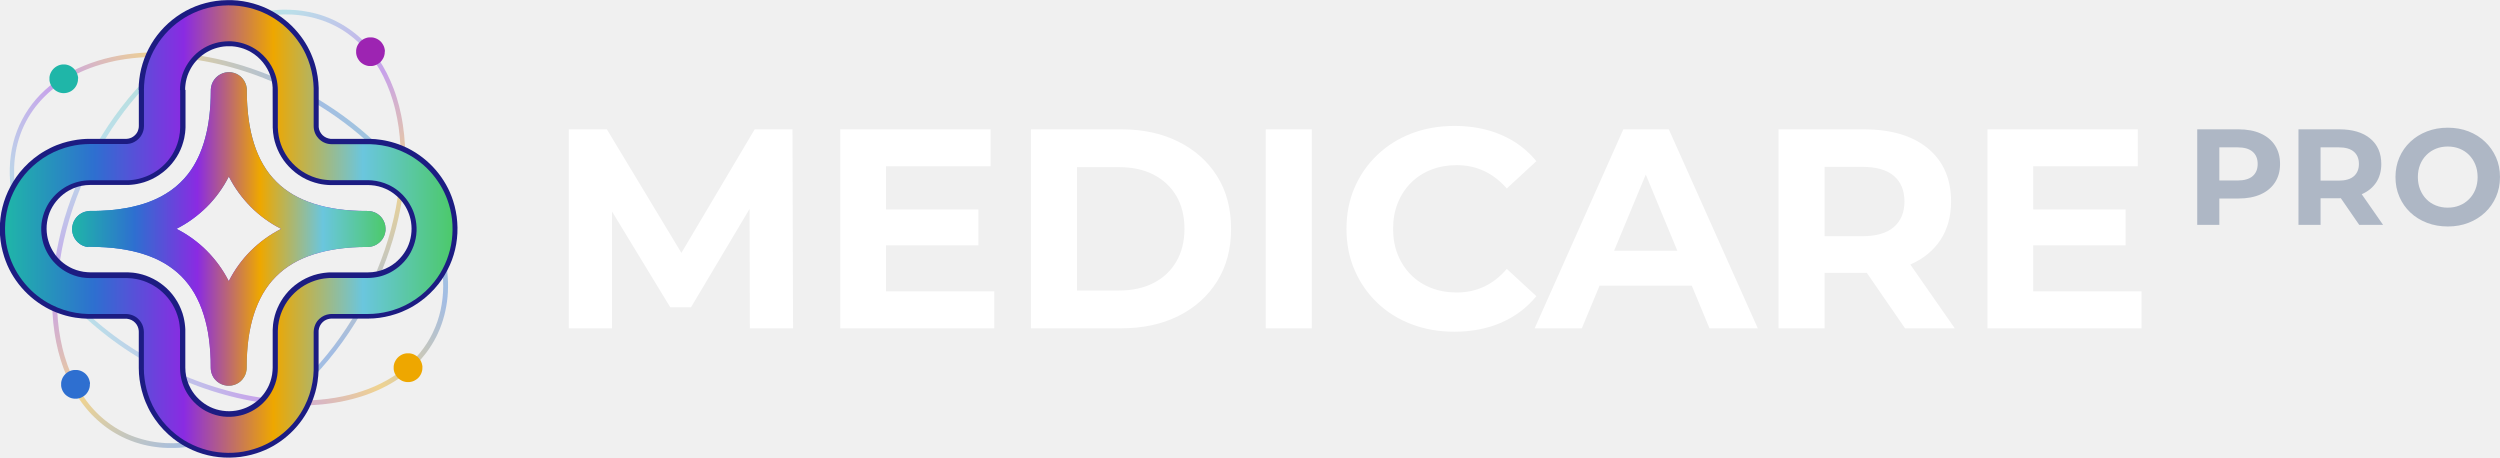
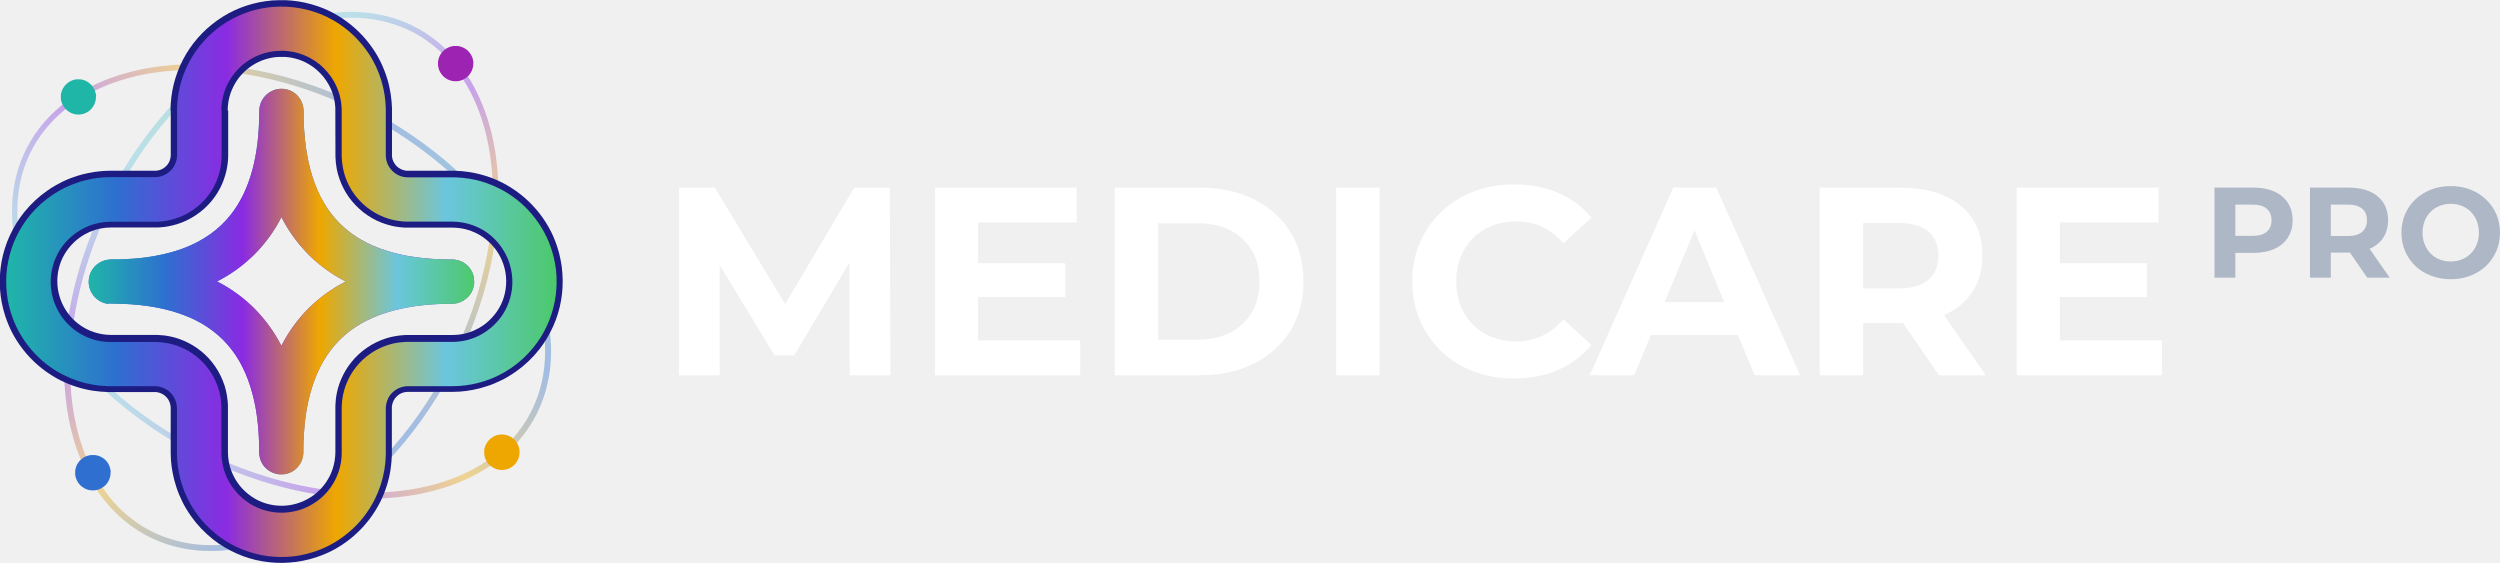
- <svg xmlns="http://www.w3.org/2000/svg" viewBox="0 0 1256.45 230.0" width="1256.45" height="230.0" role="img" aria-label="MediCare Pro">
+ <svg xmlns="http://www.w3.org/2000/svg" viewBox="0 0 1332.45 300.0" width="1332.45" height="300.0" role="img" aria-label="MediCare Pro">
  <defs>
    <linearGradient id="gradMP" x1="394.5" y1="-304.5" x2="395.5" y2="-303.5" gradientTransform="translate(-181964.312 -355019.788) rotate(90) scale(900 600)" gradientUnits="userSpaceOnUse">
      <stop offset="0" stop-color="#1fb6a8" />
      <stop offset=".2" stop-color="#2e6fd0" />
      <stop offset=".4" stop-color="#eea700" />
      <stop offset=".6" stop-color="#8a2be2" />
      <stop offset=".8" stop-color="#6ac6de" />
      <stop offset="1" stop-color="#4cc96b" />
    </linearGradient>
    <linearGradient id="gradMP2" x1="395.3" y1="-304.2" x2="396.3" y2="-303.2" gradientTransform="translate(356703.648 -181787.779) rotate(-180) scale(900 600)" gradientUnits="userSpaceOnUse">
      <stop offset="0" stop-color="#1fb6a8" />
      <stop offset=".2" stop-color="#2e6fd0" />
      <stop offset=".4" stop-color="#eea700" />
      <stop offset=".6" stop-color="#8a2be2" />
      <stop offset=".8" stop-color="#6ac6de" />
      <stop offset="1" stop-color="#4cc96b" />
    </linearGradient>
    <linearGradient id="gradMP3" x1="394.3" y1="-305.9" x2="395" y2="-304.9" gradientTransform="translate(-212675 165341.169) scale(540)" gradientUnits="userSpaceOnUse">
      <stop offset="0" stop-color="#1fb6a8" />
      <stop offset=".3" stop-color="#2e6fd0" />
      <stop offset=".7" stop-color="#8a2be2" />
      <stop offset="1" stop-color="#4cc96b" />
    </linearGradient>
    <linearGradient id="gradMP4" x1="10" y1="445" x2="880" y2="445" gradientTransform="translate(0 889.9) scale(1 -1)" gradientUnits="userSpaceOnUse">
      <stop offset="0" stop-color="#1fb6a8" />
      <stop offset=".2" stop-color="#2e6fd0" />
      <stop offset=".4" stop-color="#8a2be2" />
      <stop offset=".6" stop-color="#eea700" />
      <stop offset=".8" stop-color="#6ac6de" />
      <stop offset="1" stop-color="#4cc96b" />
    </linearGradient>
    <linearGradient id="gradMP5" x1="140" y1="445" x2="750" y2="445" gradientTransform="translate(0 889.9) scale(1 -1)" gradientUnits="userSpaceOnUse">
      <stop offset="0" stop-color="#1fb6a8" />
      <stop offset=".2" stop-color="#2e6fd0" />
      <stop offset=".4" stop-color="#8a2be2" />
      <stop offset=".6" stop-color="#eea700" />
      <stop offset=".8" stop-color="#6ac6de" />
      <stop offset="1" stop-color="#4cc96b" />
    </linearGradient>
  </defs>
-   <g transform="scale(0.258427)">
+   <g transform="scale(0.337079)">
    <g opacity=".4">
      <path fill="url(#gradMP)" fill-rule="evenodd" d="M588,176.1l-15.8-8.1-16-7.7-18-8.1-16.3-6.8-16.5-6.3-16.5-5.9-16.6-5.4-16.7-4.9-16.7-4.4-16.7-3.9-16.6-3.4-16.6-2.9-16.5-2.4-16.4-1.9-16.2-1.3-16.1-.8-15.9-.3-15.7.2-15.5.8-15.2,1.3-14.9,1.8-14.6,2.3-14.3,2.9-14,3.4-13.6,3.9-13.2,4.4-12.8,4.9-12.4,5.4-11.9,5.9-11.5,6.4-11,6.8-10.5,7.3-10,7.7-9.4,8.2-8.9,8.6-8.3,9-7.7,9.4-7.1,9.8-6.5,10.2-5.9,10.5-5.3,10.8-4.6,11.1-4,11.4-3.3,11.7-2.7,12-2,12.2-1.4,12.4-.7,12.6v12.8s.6,13,.6,13l1.3,13.1,1.9,13.2,2.6,13.3,3.2,13.4,3.9,13.4,4.5,13.5,5.1,13.5,5.8,13.5,6.4,13.4,7,13.4,7.6,13.3,8.1,13.2,8.7,13.1,9.3,13,7.6,10,6.8,8.5,8.1,9.8,8.4,9.7,7.5,8.2,9,9.5,9.3,9.3,9.5,9.2,8.4,7.8,10,8.9,10.3,8.7,10.5,8.5,9.2,7.2,10.9,8.2,11.1,8,11.3,7.8,9.9,6.5,11.7,7.4,11.8,7.1,12,6.9,12.1,6.7,12.3,6.4,12.4,6.1,10.7,5.1,12.6,5.7,12.7,5.4,12.8,5.1,11,4.2,12.9,4.6,12.9,4.3,12.9,4,11.1,3.2,13,3.5,13,3.2,13,2.9,11.1,2.2,12.9,2.3,12.8,2,12.8,1.7,10.9,1.2,12.7,1.1,12.5.8,12.5.5h10.6c0,.1,12.2,0,12.2,0l12.1-.5,11.9-.8,10.1-.9,11.6-1.4,11.5-1.7,11.3-2,9.5-2,10.9-2.6,10.6-2.9,10.5-3.2,8.8-3,10-3.8,9.7-4.1,9.5-4.4,7.9-4,9-4.9,8.6-5.2,8.4-5.5,6.9-4.9,7.8-6,7.4-6.2,7.1-6.5,5.9-5.8,6.5-7,6.1-7.2,5-6.4,5.5-7.6,5.1-7.9,4.1-6.9,4.4-8.2,3.5-7.3,3.7-8.6,3.3-8.8,2.5-7.7,2.6-9.1,2.2-9.2,1.6-8.1,1.5-9.5,1.1-9.7.6-8.4.3-9.9v-10c0,0-.6-10.1-.6-10.1l-.7-8.7-1.2-10.2-1.6-10.3-2-10.4-2-8.9-2.7-10.4-3.1-10.4-3.5-10.5-3.3-9-4.2-10.5-4.6-10.5-5-10.5-4.5-9-5.6-10.4-6-10.3-6.3-10.3-5.7-8.8-7-10.2-7.3-10.1-7.6-10-6.8-8.5-8.2-9.8-8.5-9.7-8.8-9.6-7.8-8.1-9.3-9.3-9.6-9.1-9.9-9-8.6-7.6-10.3-8.7-10.5-8.5-10.8-8.3-9.4-7-11.2-8-11.3-7.7-11.5-7.5-10-6.3-11.9-7.1-12-6.9-12.1-6.6ZM583.7,184.1l13.7,7.5,15.2,8.8,14.9,9.2,14.6,9.5,12.8,8.8,14,10.2,13.7,10.5,13.3,10.8,11.5,9.9,12.6,11.4,12.1,11.6,11.7,11.8,11.2,12.1,10.7,12.2,10.2,12.4,9.7,12.6,8.2,11.3,8.7,12.8,8.2,12.9,7.6,13,7,13.1,6.4,13.1,5.8,13.1,5.2,13.1,4.1,11.7,4.1,13.1,3.4,13,2.8,12.9,2.2,12.8,1.5,12.7.9,12.6.2,12.4-.3,10.9-1,12.1-1.6,11.8-2.2,11.6-2.9,11.4-3.5,11.1-4.1,10.8-4.7,10.5-5.3,10.2-5.9,9.9-6.5,9.6-7.1,9.2-7.6,8.8-8.2,8.5-8.8,8.1-9.3,7.7-9.8,7.3-10.3,6.8-10.8,6.4-11.3,6-11.7,5.5-12.2,5-12.6,4.5-11.5,3.6-13.4,3.6-13.7,3.1-14.1,2.6-14.4,2.1-14.7,1.6-15,1.1-15.2.6h-13.7c0,0-12.2-.2-12.2-.2l-12.3-.6-12.4-.9-12.5-1.2-12.6-1.5-12.6-1.8-12.7-2.1-10.9-2.1-12.8-2.7-12.8-3-12.8-3.3-10.9-3.1-12.8-3.8-12.7-4.1-12.7-4.4-10.9-4-12.6-4.9-12.5-5.2-23.1-10.4-12.3-6-12.1-6.2-22.2-12.2-21.7-13-11.5-7.3-11.3-7.5-9.5-6.6-10.9-7.9-10.7-8.1-10.5-8.3-8.8-7.3-10.1-8.6-9.8-8.8-9.6-9-8-7.8-9.1-9.2-8.8-9.4-8.5-9.5-7-8.2-7.9-9.7-7.6-9.8-7.3-9.9-7-10-6.6-10-6.3-10.1-6-10.1-4.8-8.7-5.3-10.2-5-10.2-4.6-10.2-3.6-8.8-3.9-10.2-3.5-10.2-3.1-10.2-2.4-8.7-2.4-10.1-2.1-10-1.7-10-1.3-9.9-.9-9.8-.5-9.7v-9.6c-.1,0,0-8.2,0-8.2l.6-9.4,1-9.3,1.3-9.2,1.7-9,2.1-8.9,2.5-8.7,2.9-8.6,3.2-8.4,3.6-8.2,4-8,4.3-7.8,4.7-7.6,5-7.4,5.4-7.2,4.9-6,6-6.8,6.4-6.6,6.7-6.4,7-6.1,7.4-5.9,7.7-5.6,8-5.4,7.1-4.4,8.5-4.9,8.8-4.6,9.1-4.3,8-3.5,9.6-3.8,9.8-3.5,10.1-3.2,8.8-2.5,10.5-2.7,10.7-2.4,11-2,11.1-1.7,11.3-1.4,11.5-1.1,11.7-.8,10.1-.5,12-.2h12.1c0,0,12.2.5,12.2.5l10.5.6,12.4,1,12.5,1.3,12.6,1.6,10.8,1.6,12.7,2.2,12.7,2.5,12.8,2.8,12.8,3.1,12.8,3.4,12.8,3.7,12.8,4,10.9,3.6,12.7,4.5,12.6,4.8,23.3,9.6,12.4,5.6,12.3,5.8,22.6,11.5Z" />
      <path fill="url(#gradMP2)" fill-rule="evenodd" d="M664.2,46.9l-11.8-6.3-7.3-3.4-6.2-2.6-7.5-2.9-6.4-2.2-7.7-2.3-6.6-1.7-8-1.8-8-1.5-6.8-1.1-8.2-1-7-.6-8.4-.5-8.5-.2h-7.2c0,.1-8.6.5-8.6.5l-16,1.5-16.1,2.5-16.3,3.4-8.9,2.3-9,2.6-16.5,5.4-16.5,6.4-9,3.9-9,4.1-16.4,8.3-16.3,9.2-16.2,10-16,10.9-17.2,12.8-15.5,12.5-15.3,13.3-16.3,15.3-14.6,14.8-14.2,15.4-15,17.5-13.3,16.7-12.8,17.2-12.3,17.7-12.8,19.8-11.2,18.6-11.5,20.7-9.9,19.4-10.1,21.4-8.5,19.9-8.5,21.9-7.1,20.2-6.4,20.3-6.1,22.2-4.8,20.4-4.1,20.3-3.6,22-2.5,20.1-1.7,19.9-1,21.4v19.3c0,0,.7,19,.7,19l1.5,18.6,2.3,18.2,1.6,9.7,1.8,9.6,3.9,17.2,4.7,16.7,2.9,8.9,3.1,8.7,6.3,15.4,7,14.8,7.7,14.1,4.5,7.4,3.9,6,4.9,7,5.1,6.7,4.4,5.5,5.4,6.3,4.7,5.1,5.8,5.8,5,4.7,6.1,5.4,5.2,4.3,6.4,4.9,5.5,3.9,6.7,4.4,5.8,3.5,7,3.9,6,3.1,7.2,3.4,6.2,2.6,7.5,2.9,6.4,2.2,7.7,2.3,6.6,1.8,8,1.8,8,1.5,6.8,1,8.2,1,7,.6,8.4.4h8.5c0,.1,7.2,0,7.2,0l8.6-.4,16-1.5,16.1-2.5,16.3-3.4,8.9-2.3,9-2.6,16.4-5.4,16.5-6.4,9-3.9,9-4.1,16.4-8.3,16.3-9.2,16.2-10,16-10.8,17.2-12.8,15.5-12.5,15.3-13.3,16.3-15.3,14.6-14.8,14.2-15.4,15-17.5,13.3-16.7,12.8-17.2,12.3-17.7,12.8-19.8,11.2-18.6,11.5-20.7,9.9-19.4,10.1-21.4,8.5-19.9,8.5-21.9,7.1-20.2,6.4-20.3,6.1-22.2,4.8-20.4,4.1-20.3,3.6-22,2.5-20.1,1.7-19.9,1-21.4v-19.3c0,0-.7-19-.7-19l-1.5-18.6-2.3-18.2-1.6-9.8-1.8-9.6-3.9-17.2-4.7-16.7-2.9-8.9-3.1-8.6-6.3-15.4-7-14.8-7.7-14.1-4.5-7.4-3.9-6-4.9-7-5.1-6.7-4.4-5.5-5.4-6.3-4.7-5.1-5.8-5.8-6-5.6-5.1-4.5-6.3-5.1-5.4-4.1-6.6-4.6-5.6-3.7-6.9-4.1ZM654.2,51.6l6.7,3.7,6.6,4,6.4,4.3,5.2,3.8,6.1,4.7,6,5,5.8,5.2,4.7,4.6,5.5,5.7,5.3,5.9,5.1,6.2,4.1,5.3,8.6,12.3,8,13,4.1,7.4,3.9,7.6,6.6,14.5,5.9,15.1,5.2,15.8,2.5,8.8,2.3,9,3.6,16.9,2.9,17.4,2.1,17.9,1.4,20,.5,18.7-.3,19-1,19.3-2,21.4-2.6,19.8-3.4,19.9-4.2,20-5.4,21.9-5.7,20.1-6.4,20-7.1,19.9-7.8,19.8-8.5,19.6-9.1,19.4-9.8,19.1-10.4,18.8-10.9,18.4-11.5,18-12,17.6-12.5,17.1-13,16.5-13.5,16-15.1,16.7-14.3,14.7-14.6,14-14.9,13.2-16.6,13.6-15.5,11.7-15.6,10.9-15.8,10-17.4,10-16,8.2-16,7.4-16.1,6.5-8.7,3.1-8.7,2.9-16,4.5-15.8,3.6-15.7,2.6-8.5,1-8.4.8-15.3.6-15-.3-6.7-.5-8-.8-7.9-1.1-7.8-1.4-6.4-1.4-7.6-1.9-7.5-2.2-7.4-2.4-6-2.2-7.1-2.9-7-3.2-6.9-3.5-6.7-3.7-6.6-4-6.4-4.3-5.2-3.8-6.1-4.7-6-5-5.8-5.2-4.7-4.5-5.5-5.7-5.3-5.9-5.1-6.2-4.1-5.3-8.6-12.3-8-13-4.1-7.4-3.9-7.6-6.6-14.5-5.9-15.1-5.2-15.8-2.5-8.8-2.3-9-3.6-16.9-2.9-17.4-2.1-17.9-1.4-20-.5-18.7.3-19,1-19.3,2-21.4,2.7-19.8,3.4-19.9,4.2-20,5.4-21.9,5.7-20.1,6.4-20,7.1-19.9,7.8-19.8,8.5-19.6,9.1-19.4,9.8-19.1,10.4-18.8,10.9-18.4,11.5-18,12-17.5,12.5-17.1,13-16.5,13.5-16,15.1-16.7,14.3-14.6,14.6-14,14.9-13.3,16.6-13.6,15.5-11.7,15.6-10.9,15.8-10.1,17.4-10,16-8.2,16-7.4,16.1-6.4,8.7-3.1,8.7-2.9,16-4.5,15.8-3.6,15.7-2.6,8.5-1,8.4-.8,15.3-.6,15,.3,6.7.5,8,.8,7.9,1.1,7.8,1.4,6.4,1.3,7.6,1.9,7.5,2.2,7.4,2.4,6,2.2,7.1,2.9,7,3.2,6.9,3.5Z" />
    </g>
    <path fill="#eea700" fill-rule="evenodd" d="M821.5,715v-2.7c-.1,0-.5-2.7-.5-2.7l-.7-2.8-.9-2.5-1.1-2.4-1.4-2.3-1.7-2.4-1.8-2-2-1.8-2.4-1.7-2.3-1.4-2.4-1.2-2.5-.9-2.8-.7-2.7-.4h-2.7c0-.1-2.7,0-2.7,0l-2.7.4-2.9.7-2.5.9-2.4,1.2-2.3,1.4-2.2,1.6-2.2,2-1.8,2-1.7,2.4-1.4,2.3-1.2,2.4-.9,2.5-.7,2.8-.4,2.7v2.7c-.1,0,0,2.7,0,2.7l.4,2.7.7,2.8.9,2.5,1.2,2.4,1.4,2.3,1.7,2.4,1.8,2,2,1.8,2.4,1.7,2.3,1.4,2.4,1.2,2.5.9,2.9.7,2.7.4h2.7c0,.1,2.7,0,2.7,0l2.7-.4,2.8-.7,2.5-.9,2.4-1.2,2.3-1.4,2.4-1.7,2-1.8,1.8-2,1.7-2.4,1.4-2.3,1.1-2.4.9-2.5.7-2.8.4-2.7v-2.7Z" />
    <path fill="#2e6fd0" fill-rule="evenodd" d="M175,747.2v-2.9c-.1,0-.6-2.7-.6-2.7l-.7-2.6-.9-2.5-1.1-2.4-1.5-2.5-1.6-2.1-1.8-2-2-1.8-2.4-1.7-2.3-1.4-2.4-1.1-2.5-.9-2.9-.7-2.7-.4h-2.7c0-.1-2.7,0-2.7,0l-2.7.4-2.9.7-2.5.9-2.4,1.1-2.3,1.4-2.2,1.6-2.2,2-2,2.2-1.6,2.2-1.4,2.3-1.1,2.4-.9,2.5-.7,2.6-.4,2.7v2.9c-.1,0,0,2.9,0,2.9l.4,2.7.7,2.6.9,2.5,1.1,2.4,1.5,2.5,1.6,2.2,1.8,2,2,1.8,2.4,1.7,2.3,1.4,2.4,1.2,2.5.9,2.9.7,2.7.4h2.7c0,.1,2.7,0,2.7,0l2.7-.4,2.9-.7,2.5-.9,2.4-1.2,2.3-1.4,2.4-1.7,2-1.8,1.8-2,1.6-2.2,1.5-2.5,1.1-2.4.9-2.5.7-2.6.4-2.7v-2.9Z" />
    <path fill="#1fb6a8" fill-rule="evenodd" d="M151.9,153.1v-2.9c-.1,0-.6-2.6-.6-2.6l-.7-2.6-.9-2.5-1.3-2.6-1.4-2.3-1.6-2.1-1.8-2-2-1.8-2.1-1.6-2.3-1.4-2.6-1.3-2.5-.9-2.6-.7-2.7-.4h-2.9c0-.1-2.9,0-2.9,0l-2.6.4-2.6.7-2.5.9-2.4,1.2-2.5,1.5-2.1,1.6-2,1.8-1.8,2-1.6,2.1-1.4,2.3-1.3,2.6-.9,2.5-.7,2.6-.4,2.6v2.9c-.1,0,0,2.9,0,2.9l.4,2.7.7,2.6.9,2.5,1.3,2.6,1.4,2.3,1.6,2.2,1.8,2,2,1.8,2.1,1.6,2.3,1.4,2.6,1.3,2.5.9,2.6.7,2.6.4,2.9.2,2.9-.2,2.7-.4,2.6-.7,2.5-.9,2.4-1.1,2.5-1.5,2.1-1.6,2-1.8,1.8-2,1.6-2.2,1.5-2.5,1.1-2.4.9-2.5.7-2.6.4-2.7v-2.9Z" />
    <path fill="#9d24b2" fill-rule="evenodd" d="M748.5,100.6v-2.7c-.1,0-.5-2.7-.5-2.7l-.7-2.9-.9-2.5-1.2-2.4-1.4-2.3-1.7-2.4-1.8-2-2-1.8-2.2-1.6-2.5-1.5-2.4-1.1-2.5-.9-2.6-.7-2.9-.4h-2.7c0-.1-2.7,0-2.7,0l-2.9.4-2.6.7-2.5.9-2.4,1.1-2.5,1.5-2.2,1.6-2,1.8-1.8,2-1.6,2.1-1.4,2.3-1.3,2.6-.9,2.5-.7,2.9-.4,2.7v2.7c-.1,0,0,2.7,0,2.7l.4,2.7.7,2.9.9,2.5,1.2,2.4,1.4,2.3,1.7,2.4,1.8,2,2,1.8,2.4,1.7,2.3,1.4,2.4,1.1,2.5.9,2.6.7,2.6.4h2.9c0,.1,2.9,0,2.9,0l2.6-.4,2.6-.7,2.5-.9,2.4-1.1,2.5-1.5,2.2-1.6,2-1.8,1.8-2,1.7-2.4,1.4-2.3,1.2-2.4.9-2.5.7-2.9.4-2.7v-2.7Z" />
    <path fill="#1c1c82" fill-rule="evenodd" d="M270,174.9v70.2l-.2,3-.5,2.6-.7,2.5-.9,2.4-1.3,2.4-1.6,2.3-1.7,1.9-1.9,1.8-2.2,1.7-3,1.8-3,1.2-3.4.9-3.4.4h-73.3c0,0-6.7.2-6.7.2l-7.3.5-9.1,1.1-9.6,1.7-9,2-9.2,2.6-11.9,4.2-5.7,2.4-6.2,2.9-11,5.9-5.8,3.5-5.3,3.5-10.3,7.6-9.9,8.5-9.2,9.2-8.5,9.8-6.4,8.5-6.1,9.2-5.3,9.3-5,10-4.2,10-3.5,10-2.9,10.3-2.3,10.5-1.6,10.8-1,11-.3,11,.4,10.9,1.1,10.9,1.7,10.7,2.4,10.5,3,10.3,2.7,7.7,3.3,8.2,3.7,8,4.1,7.7,4.4,7.3,4.8,7.2,5.2,7,5.5,6.7,5.8,6.4,6.1,6.1,6.4,5.8,6.7,5.5,7,5.2,7.2,4.8,7.5,4.5,7.1,3.8,6.3,3,6.3,2.7,6,2.3,6.5,2.2,6.2,1.9,6.7,1.7,6.4,1.4,6.9,1.2,11.8,1.4,12,.7h76.1c0,.1,4.5.9,4.5.9l4.3,1.6,4,2.4,3.4,3.1,2.5,3.1,1.9,3.4,1.4,3.7.8,4,.2,2.8v71.3l.4,11.1,1.1,10.7,1.8,10.7,2.4,10.5,3.1,10.5,2,5.9,2.5,6.4,5.2,11.4,3.1,6,3.2,5.5,3.6,5.7,3.5,5.2,7.7,10.2,8.6,9.7,9.3,9.1,9.9,8.4,8.6,6.3,8.8,5.6,9.7,5.4,9.5,4.6,10,4.1,10.1,3.4,10.4,2.8,10.4,2.1,10.8,1.5,10.3.8,11,.2,10.8-.5,10.2-1,10.7-1.8,10.3-2.3,10.3-3,7.7-2.7,8.2-3.3,8-3.7,7.7-4.1,7.3-4.4,7.2-4.8,7-5.2,6.7-5.5,6.4-5.8,6.1-6.1,5.8-6.4,5.5-6.7,5.2-7,4.8-7.2,4.5-7.5,3.8-7.1,3-6.3,2.7-6.3,2.3-6,2.2-6.5,1.9-6.2,1.7-6.7,1.4-6.4,1.2-6.9,1.4-11.8.7-12v-76.1c.1,0,.9-4.5.9-4.5l1.6-4.3,2.4-4,3.1-3.5,3.1-2.5,3.4-1.9,3.7-1.4,4-.8,2.8-.2h71.3l11.1-.4,10.7-1.1,10.7-1.8,10.5-2.4,10.5-3.1,5.9-2,6.4-2.5,11.4-5.2,6-3.1,5.5-3.2,5.7-3.6,5.2-3.5,10.2-7.7,9.7-8.6,9.1-9.3,8.4-9.9,6.3-8.6,5.6-8.8,5.4-9.7,4.6-9.5,4.1-10,3.4-10.1,2.8-10.4,2.1-10.4,1.5-10.8.8-10.3.2-11-.5-10.8-1-10.2-1.8-10.7-2.3-10.3-3-10.3-2.7-7.7-3.3-8.2-3.7-7.9-4.1-7.7-4.4-7.3-4.8-7.2-5.2-7-5.5-6.7-5.8-6.4-6.1-6.1-6.4-5.8-6.7-5.5-7-5.2-7.2-4.8-7.5-4.5-7.1-3.8-6.3-3-6.3-2.7-6-2.3-6.5-2.2-6.8-2-6.3-1.6-6.8-1.5-6.5-1.1-11.8-1.5-11.7-.6h-76.1c0-.1-4.2-.9-4.2-.9l-4.1-1.5-3.8-2.2-3.4-2.8-2.8-3.4-2.2-3.8-1.5-4.1-.7-4.2v-75.9c-.1,0-.7-11.3-.7-11.3l-1.4-11.5-2.4-12.6-1.7-6.7-1.8-6.2-2.2-6.5-2.3-6-2.6-6.3-2.7-5.8-3.9-7.6-4.1-7-4.6-7.1-5.1-7-5-6.3-5.7-6.5-6-6.2-6.3-5.9-6.6-5.6-6.7-5.2-7.1-5-6.8-4.3-7.6-4.3-7.6-3.8-8.1-3.5-7.7-2.9-10.2-3.2-10.2-2.6-10-1.9-10.6-1.4-10.3-.7h-10.8c0-.1-10.4.4-10.4.4l-10.7,1.2-10,1.7-10.3,2.4-9.6,2.8-10,3.6-9.5,4.1-9.4,4.7-9,5.3-8.7,5.8-8.3,6.3-7.9,6.7-7.6,7.3-7,7.6-6.6,8-6.1,8.4-5.6,8.8-5.1,9.2-4.6,9.5-3.9,9.6-3.4,10.1-2.7,9.7-2.2,10.3-1.5,10.1-1,10.7-.3,10.3ZM360,174.9l.2-5.5.6-5.8.8-5.2,1.3-5.5,1.6-5.4,2-5.2,2.3-5,2.6-4.9,2.9-4.7,3.2-4.5,3.5-4.2,4-4.3,4.3-4,4.3-3.5,4.5-3.2,4.7-2.9,4.9-2.6,5-2.3,5.2-1.9,5.4-1.6,5.5-1.3,5.6-.9,5.8-.5h5.5c0-.1,5.5,0,5.5,0l5.8.6,5.2.9,5.5,1.3,5.3,1.6,5.2,2,5,2.3,4.8,2.6,6.4,4.1,6,4.7,5.8,5.5,5.1,5.7,4.5,6.1,4,6.5,3.4,6.8,2.8,7.2,1.6,5.4,1.2,5.5.9,5.7.5,5.8.2,77.7.7,10.1,1.5,9.8,1.8,7.5,2.5,7.9,2.9,7.4,3.5,7.4,3.9,6.9,4.4,6.7,4.8,6.2,5.3,6,6,5.9,6.4,5.5,6.8,5,7.2,4.5,7.6,4,7.9,3.4,8.2,2.8,7.8,2.1,5.4,1.1,5.5.8,5.5.6,5.6.3h74.3c0,0,6.3.3,6.3.3l7,.8,7.2,1.5,7,2.1,6.7,2.7,4.6,2.2,4.8,2.7,4.2,2.8,4.4,3.3,3.9,3.3,4,3.8,3.7,4,3.2,3.9,3.2,4.5,2.7,4.3,2.6,4.8,2.1,4.6,1.9,4.8,1.6,4.9,1.3,5,1,5.1.8,6.6.3,6.3-.2,6.4-.7,6.6-1.1,6-1.6,6.3-2.1,6.1-2.5,5.8-3,5.6-3.4,5.4-3.8,5.1-4.4,5.1-4.8,4.8-4.8,4.1-5.5,4-5.4,3.3-8,4-8,3-8.4,2.2-8.7,1.3-8.1.4h-74.7c0,0-5.6.4-5.6.4l-6.2.7-5.5.9-5.8,1.2-8,2.2-8.1,3-7.2,3.2-7.5,4-7.2,4.6-6.8,5-6.4,5.5-6,6-5.2,6.1-4.7,6.2-4.4,6.8-3.6,6.5-3.4,7.2-2.8,7-2.3,7.2-1.8,7.5-1,5.4-.7,5.1-.7,10.1v73.7s-.3,5.9-.3,5.9l-.8,7.1-1.5,7.2-1.9,6.6-2.6,6.8-2.2,4.6-2.7,4.8-2.7,4.3-3.2,4.4-3.5,4.2-3.8,4-4,3.7-3.9,3.2-4.5,3.2-4.3,2.7-4.8,2.6-4.6,2.2-5.2,2-4.9,1.6-5,1.3-5.1,1-6.6.8-6.3.3-6.4-.2-6.6-.7-6-1.1-6.3-1.6-6.1-2.1-5.8-2.5-5.6-3-5.4-3.4-5.1-3.8-5.1-4.4-4.8-4.8-4.1-4.8-4-5.5-3.3-5.4-4-8-3-8-2.2-8.4-1.3-8.7-.4-8.1v-74.7c0,0-.4-5.6-.4-5.6l-.7-6.2-.9-5.5-1.2-5.8-2.2-8-3-8.1-3.2-7.2-4-7.5-4.6-7.2-5-6.8-5.5-6.4-6-6-6.1-5.2-6.2-4.7-6.8-4.4-6.5-3.6-7.2-3.4-7-2.8-7.2-2.3-7.4-1.8-5.4-1-5.1-.7-10-.7h-73.7s-5.9-.3-5.9-.3l-7.1-.8-7.2-1.5-6.6-1.9-6.8-2.6-4.6-2.2-4.8-2.7-4.3-2.7-4.4-3.2-4.2-3.5-4-3.8-3.7-4-3.2-3.9-3.2-4.5-2.7-4.3-2.6-4.8-2.2-4.6-2-5.2-1.6-4.9-1.3-5-1-5.1-.8-6.6-.3-6.3.2-6.4.7-6.6,1.1-6,1.6-6.3,2.1-6.1,2.5-5.8,3-5.6,3.4-5.4,3.8-5.1,4.4-5.1,4.8-4.8,4.8-4.1,5.5-4,5.4-3.3,8-4,8-3,8.4-2.2,8.7-1.3,8.1-.4h74.7c0,0,5.6-.4,5.6-.4l5.5-.6,5.5-.9,6-1.3,7.8-2.1,7.8-2.8,7.3-3.2,7.6-4,6.9-4.3,6.9-5,6.5-5.4,6-5.9,5.2-5.8,4.9-6.4,4.4-6.5,4-7,3.4-7.1,2.8-7,2.5-7.9,1.9-7.4,1.7-10.2.5-5.6.3-5.2v-73.1Z" />
    <path fill="url(#gradMP3)" fill-rule="evenodd" d="M171.2,479.8l20.2.5,14.3.7,14.4,1.2,13.1,1.6,12.1,2,12.3,2.5,11.7,2.9,10.6,3.2,10.8,3.8,9.7,3.9,10.1,4.8,9.3,5.1,9,5.7,8.2,5.9,8.1,6.6,7.6,7.1,7.1,7.6,6.8,8.4,6.1,8.5,5.6,9,5,9.3,4.9,10.5,4.2,10.5,3.8,11.2,2.9,10,2.7,10.9,2.4,11.9,1.8,11.4,1.7,13.9,1.2,14.9.7,13.9.2,16.4.2,3.4.9,5,1.6,4.9,2.3,4.5,1.9,2.8,2.2,2.6,3.7,3.5,4.2,2.9,4.6,2.3,4.9,1.6,5,.9h5.1c0,.1,3.4-.2,3.4-.2l5-1.1,4.8-1.8,4.5-2.5,4-3.1,3.5-3.7,3-4.2,2.3-4.5,1.7-4.9.9-5,.2-3.4.2-16.4.7-13.9,1.2-14.9,1.7-13.9,1.8-11,2.4-11.9,2.7-10.9,2.9-10,3.8-11.2,4.2-10.5,4.7-10.1,5-9.4,5.8-9.3,6-8.5,6.6-8.1,7.1-7.6,7.5-7.1,8.3-6.9,8.5-6.1,9.3-5.8,9.3-5.1,10.5-4.9,10.4-4.2,11.2-3.8,10.4-3,10.9-2.7,11.5-2.3,11.3-1.9,13.9-1.7,15.3-1.3,13.9-.7,16.4-.2,3.4-.2,5-.9,4.9-1.7,4.5-2.3,4.2-3,3.7-3.5,2.2-2.7,1.9-2.8,2.3-4.6,1.6-4.9.9-5v-5.1c.1,0-.5-5.1-.5-5.1l-.8-3.3-1.8-4.8-2.5-4.5-3.1-4.1-3.7-3.5-4.2-3-4.5-2.3-4.9-1.6-5-.9-3.4-.2-16.4-.2-13.9-.7-14.9-1.2-13.9-1.7-11.4-1.8-11.9-2.4-10.9-2.7-10-2.9-11.2-3.8-10.5-4.2-10.1-4.7-9.3-5-9-5.6-8.5-6-8.1-6.6-7.6-7.1-7.1-7.5-6.9-8.3-6.1-8.5-5.8-9.3-5.1-9.3-4.9-10.5-4.2-10.4-3.8-11.2-3-10.4-2.7-10.9-2.3-11.6-1.9-11.4-1.7-13.9-1.3-15.3-.7-13.9-.2-16.4-.2-3.4-.9-5-1.7-4.8-2.3-4.6-3-4.2-3.5-3.7-4-3.1-4.5-2.5-4.8-1.8-5-1.1-3.4-.3h-3.4l-5.1.6-4.9,1.4-4.7,2.1-4.3,2.7-3.9,3.3-3.4,3.9-2.8,4.3-2.1,4.7-1.4,4.9-.7,5.1-.3,16.4-.5,12.2-1,13.3-1.1,10.8-1.6,11.5-1.8,10.5-2.1,10-2.4,9.8-3,10.4-3.3,9.8-3.7,9.5-3.9,8.8-4.4,8.6-4.7,8.2-5.2,8-5.5,7.5-7.4,8.8-7.7,7.9-8.6,7.7-9.1,7-10,6.6-10.1,5.8-11.4,5.5-11.4,4.7-10.4,3.6-10.7,3.1-11.3,2.8-11.9,2.4-15.7,2.5-8.7,1-8.9.8-16.1,1-9.4.3h-11.9c0,.1-5.1.6-5.1.6l-5,1.2-3.2,1.2-3.1,1.5-4.3,2.8-2.6,2.2-2.4,2.4-3.1,4.1-2.5,4.5-1.8,4.8-1.1,5-.4,5.1.4,5.1.7,3.4,1,3.3,1.3,3.1,1.6,3,2.9,4.2,3.5,3.7,4,3.2,2.9,1.8,3.1,1.5,4.8,1.7,5,.9ZM343.2,445l8.2-4.4,7.9-4.6,7.8-5,7.6-5.3,7-5.3,7.2-5.9,6.9-6.1,6.4-6.1,6.2-6.4,6.1-6.9,5.9-7.2,5.3-7,5.3-7.6,5-7.8,4.6-7.9,4.4-8.2,4.4,8.2,4.6,7.9,5,7.8,5.3,7.6,5.3,7,5.9,7.2,6.1,6.9,6.1,6.4,6.4,6.2,6.9,6.1,7.2,5.9,7,5.3,7.6,5.3,7.8,5,7.9,4.6,8.2,4.4-8.2,4.4-7.9,4.6-7.8,5-7.6,5.3-7,5.3-7.2,5.9-6.9,6.1-6.4,6.1-6.2,6.4-6.1,6.9-5.9,7.2-5.3,7-5.3,7.6-5,7.8-4.6,7.9-4.4,8.2-4.4-8.2-4.6-7.9-5-7.8-5.3-7.6-5.3-7-5.9-7.2-6.1-6.9-6.1-6.4-6.4-6.2-6.9-6.1-7.2-5.9-7-5.3-7.6-5.3-7.8-5-7.9-4.6-8.2-4.4Z" />
    <path fill="url(#gradMP4)" fill-rule="evenodd" d="M280,174.9v70.3l-.4,5.2-.7,3.3-1.1,3.4-1.4,3.3-1.7,3.1-1.8,2.7-2.3,2.7-2.6,2.5-2.8,2.2-3.8,2.4-4.1,1.9-4.4,1.3-4.3.7-3.5.2h-71.1l-8.9.3-9.5.8-10,1.5-9.3,2-9.6,2.6-11.2,3.9-11.3,4.8-10.4,5.4-10.5,6.5-9.8,7.1-9.4,7.9-8.8,8.5-7.7,8.7-6.4,8.3-5.6,8.3-5.4,9.1-4.5,8.8-4.1,9.3-3.4,9.4-2.9,9.7-2.3,9.9-1.7,10.1-1.1,10.3-.4,10.3.2,10.4.8,9.7,1.4,10.2,2.1,10,2.7,9.8,2.6,7.9,3,7.8,3.4,7.5,3.8,7.4,4.1,7.1,4.5,6.9,4.8,6.7,5.5,6.9,5.4,6.1,5.8,6,6.5,6,6.3,5.2,6.7,5,6.8,4.6,7,4.2,7.3,3.9,11.3,5.2,11.6,4.3,11.5,3.3,12.3,2.6,11.9,1.6,11.4.7h74.6s3.8.3,3.8.3l3,.5,3.2.8,2.8,1,2.9,1.3,2.5,1.4,2.7,1.8,2.2,1.9,2.3,2.3,3.4,4.3,2.7,4.8,1.9,5.2,1,5.2.3,4.2v71.3l.3,9.6,1,10.1,1.6,10.1,2.2,9.9,2.8,9.7,4,11.2,5,11.2,5.6,10.3,6.6,10.4,7.2,9.7,8,9.2,8.7,8.6,9.3,8,8,6,8.2,5.4,8.6,4.9,8.9,4.4,9.2,3.9,9.4,3.3,9.7,2.8,9.8,2.2,10.1,1.6,9.6.9,9.6.4,10.4-.2,10.2-.8,9.5-1.4,10-2.1,9.8-2.7,7.9-2.6,7.8-3,7.5-3.4,7.4-3.8,7.1-4.1,6.9-4.5,6.7-4.8,6.9-5.5,6.1-5.4,6-5.8,6-6.5,5.2-6.3,5-6.7,4.6-6.8,4.2-7,3.9-7.3,5.2-11.3,4.3-11.6,3.3-11.5,2.6-12.3,1.6-11.9.7-11.4v-74.6s.3-3.8.3-3.8l.5-3,.8-3.2,1-2.8,1.3-3,1.4-2.5,1.8-2.7,1.9-2.2,2.3-2.3,4.3-3.4,4.8-2.7,5.2-1.9,5.2-1,4.2-.3h71.3l9.6-.3,10.1-1,10.1-1.6,9.9-2.2,9.7-2.8,11.2-4,11.2-5,10.3-5.6,10.4-6.6,9.7-7.2,9.2-8,8.6-8.7,8-9.3,6-8,5.4-8.2,4.9-8.6,4.4-8.9,3.9-9.2,3.3-9.5,2.8-9.7,2.2-9.8,1.6-10.1.9-9.6.4-9.6-.2-10.4-.8-10.2-1.4-9.5-2.1-10-2.7-9.8-2.6-7.9-3-7.8-3.4-7.5-3.8-7.4-4.1-7.1-4.5-6.9-4.8-6.7-5.5-6.9-5.4-6.1-5.8-6-6.5-6-6.3-5.2-6.7-5-6.8-4.6-7-4.2-7.3-3.9-11.3-5.2-11.6-4.3-5.8-1.8-6.3-1.7-11.8-2.4-11.7-1.5-11.4-.7h-74.6s-3.5-.2-3.5-.2l-3-.4-2.9-.7-2.8-.9-3-1.3-2.6-1.4-2.4-1.6-2.3-1.8-2.4-2.2-3.7-4.5-1.6-2.5-1.4-2.6-1.1-2.7-.9-2.8-.7-2.9-.4-3-.2-3.5v-73.7s-.6-10.6-.6-10.6l-1.3-11.1-2.2-11.5-3-11.4-3.8-11.1-4.6-10.8-3.6-7.2-3.7-6.6-4.3-6.8-4.7-6.7-4.6-6-5.3-6.2-5.6-6-5.9-5.7-6.1-5.4-6.3-5-6.7-4.8-6.3-4.1-7.1-4.1-7.2-3.7-6.9-3.2-7.6-3-9.5-3.2-9.8-2.6-9.3-1.9-10-1.5-9.7-.8-10.4-.3-10.3.4-9.6.9-10,1.6-9.3,2-9.5,2.7-9.5,3.3-9.2,3.9-8.9,4.4-8.6,4.9-8.2,5.4-7.9,5.8-7.6,6.4-7.6,7.2-6.7,7.2-6.4,7.7-5.8,7.9-5.3,8.3-4.9,8.6-4.3,8.9-3.8,9.2-3.3,9.5-2.6,9.6-2.1,10-1.4,9.5-.9,10.1-.3,9.7ZM350,174.9l.2-6.1.6-6.4,1-5.8,1.4-6.2,1.6-5.5,2.2-5.8,2.5-5.6,2.9-5.4,3.2-5.2,3.5-5,3.9-4.8,4.1-4.5,4.8-4.6,4.7-3.9,5-3.6,5.2-3.3,5.4-2.9,5.6-2.6,5.8-2.2,5.5-1.7,6.1-1.5,5.8-1,6.4-.7,6-.3h6.1c0,0,6.5.6,6.5.6l5.9.9,6.2,1.3,5.6,1.6,5.9,2.1,5.7,2.4,5.5,2.8,7.3,4.4,7.2,5.3,6.3,5.7,6.1,6.6,5.5,7.1,4.6,7.2,4.1,8,3.2,8,2,6.4,1.4,6.2,1,6.3.6,6.5.2,5.6v72.5s.6,8.5.6,8.5l1.3,9,1.7,7.5,2.1,7,2.7,7,3.1,6.5,3.6,6.5,3.9,6,4.5,5.9,5.1,5.8,5.7,5.6,5.9,5,6.2,4.5,6.6,4.1,6.9,3.6,7.2,3.1,7.5,2.6,7.4,1.9,4.9,1,5,.7,5.1.5,5.1.3h73.4s7.6.4,7.6.4l8.3,1.1,8.1,1.8,7.8,2.4,7.5,3.1,5.1,2.5,4.9,2.8,4.7,3.1,4.5,3.4,4.3,3.7,4.4,4.2,3.8,4.2,3.6,4.4,3.3,4.6,3,4.8,2.8,5,2.5,5.1,2.2,5.3,1.8,5.5,1.5,5.6,1.1,5.2,1,6.8.5,7v7.2s-.6,7.5-.6,7.5l-1.1,6.8-1.7,7.1-2.2,6.9-2.7,6.6-3.1,6.4-3.6,6.1-4.1,5.8-4.8,5.8-5.2,5.4-5.3,4.7-5.6,4.3-5.9,3.9-4.5,2.6-4.2,2.1-4.8,2.1-4.5,1.7-5,1.6-4.7,1.2-5.3,1-4.9.7-5.5.5-5.1.2h-74.4c0,0-5.1.4-5.1.4l-5.7.6-5,.8-5.2,1.1-7.3,2.1-7.4,2.7-7.1,3.2-6.8,3.7-6.5,4.2-6.2,4.7-5.8,5.1-5.6,5.7-4.8,5.6-4.2,5.7-4,6.3-3.2,6-3,6.5-2.5,6.5-2,6.6-1.6,6.8-1.4,9-.6,9.2v73.1s-.3,7.1-.3,7.1l-.9,7.9-1.7,8.1-2.4,7.8-3,7.5-2.5,5.1-2.8,5-3.1,4.8-3.6,4.9-3.6,4.3-4.2,4.4-4.1,3.9-4.4,3.6-4.6,3.3-4.8,3.1-5,2.8-5.1,2.5-5.3,2.2-5.4,1.9-5.6,1.5-5.7,1.2-6.8,1-7,.5h-7.2s-7.5-.6-7.5-.6l-6.8-1.1-7.1-1.7-6.9-2.2-6.6-2.7-6.4-3.1-6.1-3.6-5.8-4.1-5.8-4.8-5.4-5.2-4.7-5.3-4.3-5.6-3.9-5.9-2.6-4.5-2.1-4.2-2.1-4.8-1.7-4.5-1.6-5-1.2-4.7-1.1-5.3-.7-4.9-.5-5.5-.2-5.1v-74.4c0,0-.4-5.1-.4-5.1l-.6-5.7-.8-5-1.1-5.2-2.1-7.3-2.7-7.4-3.2-7.1-3.7-6.8-4.2-6.5-4.7-6.2-5.1-5.8-5.7-5.6-5.6-4.8-5.7-4.2-6.3-4-6-3.2-6.5-3-6.4-2.5-6.6-2-6.8-1.6-9-1.4-9.2-.6h-73.1s-7.1-.3-7.1-.3l-7.9-.9-8.1-1.7-7.8-2.4-7.5-3-5.1-2.5-5-2.8-4.8-3.1-4.9-3.6-4.3-3.6-4.4-4.2-3.9-4.1-3.6-4.4-3.3-4.6-3.1-4.8-2.8-5-2.5-5.1-2.2-5.3-1.9-5.4-1.5-5.6-1.2-5.7-1-6.8-.5-7v-7.2s.6-7.5.6-7.5l1.1-6.8,1.7-7.1,2.2-6.9,2.7-6.6,3.1-6.4,3.6-6.1,4.1-5.8,4.8-5.8,5.2-5.4,5.3-4.7,5.6-4.3,5.9-3.9,4.5-2.6,4.2-2.1,4.8-2.1,4.5-1.7,5.1-1.6,4.7-1.2,5.3-1.1,4.9-.7,5.5-.5,5.1-.2h74.1s5.1-.3,5.1-.3l5.4-.6,5-.8,5.6-1.2,7-2,7.4-2.6,6.9-3,6.9-3.7,6.6-4.1,6.2-4.6,5.9-5,5.5-5.4,4.6-5.3,4.5-5.9,3.9-5.9,3.6-6.5,3.1-6.5,2.7-7,2.1-7,1.6-6.8,1.4-9,.6-9.2v-72.5Z" />
    <path fill="url(#gradMP5)" fill-rule="evenodd" d="M171.2,479.8l20.2.5,14.3.7,14.4,1.2,13.1,1.6,12.1,2,12.3,2.5,11.7,2.9,10.6,3.2,10.8,3.8,9.7,3.9,10.1,4.8,9.3,5.1,9,5.7,8.2,5.9,8.1,6.6,7.6,7.1,7.1,7.6,6.8,8.4,6.1,8.5,5.6,9,5,9.3,4.9,10.5,4.2,10.5,3.8,11.2,2.9,10,2.7,10.9,2.4,11.9,1.8,11.4,1.7,13.9,1.2,14.9.7,13.9.2,16.4.2,3.4.9,5,1.6,4.9,2.3,4.5,1.9,2.8,2.2,2.6,3.7,3.5,4.2,2.9,4.6,2.3,4.9,1.6,5,.9h5.1c0,.1,3.4-.2,3.4-.2l5-1.1,4.8-1.8,4.5-2.5,4-3.1,3.5-3.7,3-4.2,2.3-4.5,1.7-4.9.9-5,.2-3.4.2-16.4.7-13.9,1.2-14.9,1.7-13.9,1.8-11,2.4-11.9,2.7-10.9,2.9-10,3.8-11.2,4.2-10.5,4.7-10.1,5-9.4,5.8-9.3,6-8.5,6.6-8.1,7.1-7.6,7.5-7.1,8.3-6.9,8.5-6.1,9.3-5.8,9.3-5.1,10.5-4.9,10.4-4.2,11.2-3.8,10.4-3,10.9-2.7,11.5-2.3,11.3-1.9,13.9-1.7,15.3-1.3,13.9-.7,16.4-.2,3.4-.2,5-.9,4.9-1.7,4.5-2.3,4.2-3,3.7-3.5,2.2-2.7,1.9-2.8,2.3-4.6,1.6-4.9.9-5v-5.1c.1,0-.5-5.1-.5-5.1l-.8-3.3-1.8-4.8-2.5-4.5-3.1-4.1-3.7-3.5-4.2-3-4.5-2.3-4.9-1.6-5-.9-3.4-.2-16.4-.2-13.9-.7-14.9-1.2-13.9-1.7-11.4-1.8-11.9-2.4-10.9-2.7-10-2.9-11.2-3.8-10.5-4.2-10.1-4.7-9.3-5-9-5.6-8.5-6-8.1-6.6-7.6-7.1-7.1-7.5-6.9-8.3-6.1-8.5-5.8-9.3-5.1-9.3-4.9-10.5-4.2-10.4-3.8-11.2-3-10.4-2.7-10.9-2.3-11.6-1.9-11.4-1.7-13.9-1.3-15.3-.7-13.9-.2-16.4-.2-3.4-.9-5-1.7-4.8-2.3-4.6-3-4.2-3.5-3.7-4-3.1-4.5-2.5-4.8-1.8-5-1.1-3.4-.3h-3.4l-5.1.6-4.9,1.4-4.7,2.1-4.3,2.7-3.9,3.3-3.4,3.9-2.8,4.3-2.1,4.7-1.4,4.9-.7,5.1-.3,16.4-.5,12.2-1,13.3-1.1,10.8-1.6,11.5-1.8,10.5-2.1,10-2.4,9.8-3,10.4-3.3,9.8-3.7,9.5-3.9,8.8-4.4,8.6-4.7,8.2-5.2,8-5.5,7.5-7.4,8.8-7.7,7.9-8.6,7.7-9.1,7-10,6.6-10.1,5.8-11.4,5.5-11.4,4.7-10.4,3.6-10.7,3.1-11.3,2.8-11.9,2.4-15.7,2.5-8.7,1-8.9.8-16.1,1-9.4.3h-11.9c0,.1-5.1.6-5.1.6l-5,1.2-3.2,1.2-3.1,1.5-4.3,2.8-2.6,2.2-2.4,2.4-3.1,4.1-2.5,4.5-1.8,4.8-1.1,5-.4,5.1.4,5.1.7,3.4,1,3.3,1.3,3.1,1.6,3,2.9,4.2,3.5,3.7,4,3.2,2.9,1.8,3.1,1.5,4.8,1.7,5,.9ZM343.2,445l8.2-4.4,7.9-4.6,7.8-5,7.6-5.3,7-5.3,7.2-5.9,6.9-6.1,6.4-6.1,6.2-6.4,6.1-6.9,5.9-7.2,5.3-7,5.3-7.6,5-7.8,4.6-7.9,4.4-8.2,4.4,8.2,4.6,7.9,5,7.8,5.3,7.6,5.3,7,5.9,7.2,6.1,6.9,6.1,6.4,6.4,6.2,6.9,6.1,7.2,5.9,7,5.3,7.6,5.3,7.8,5,7.9,4.6,8.2,4.4-8.2,4.4-7.9,4.6-7.8,5-7.6,5.3-7,5.3-7.2,5.9-6.9,6.1-6.4,6.1-6.2,6.4-6.1,6.9-5.9,7.2-5.3,7-5.3,7.6-5,7.8-4.6,7.9-4.4,8.2-4.4-8.2-4.6-7.9-5-7.8-5.3-7.6-5.3-7-5.9-7.2-6.1-6.9-6.1-6.4-6.4-6.2-6.9-6.1-7.2-5.9-7-5.3-7.6-5.3-7.8-5-7.9-4.6-8.2-4.4Z" />
  </g>
-   <path fill="#FFFFFF" d="M285.857 165.0V65.0H305.0L347.571 135.571H337.429L379.286 65.0H398.286L398.571 165.0H376.857L376.714 98.286H380.714L347.286 154.429H336.857L302.714 98.286H307.571V165.0ZM422.286 165.0V65.0H497.857V83.571H445.286V146.429H499.714V165.0ZM443.571 123.286V105.286H491.714V123.286ZM518.143 165.0V65.0H563.571Q579.857 65.0 592.286 71.214Q604.714 77.429 611.714 88.571Q618.714 99.714 618.714 115.0Q618.714 130.143 611.714 141.357Q604.714 152.571 592.286 158.786Q579.857 165.0 563.571 165.0ZM541.286 146.0H562.429Q572.429 146.0 579.786 142.214Q587.143 138.429 591.214 131.429Q595.286 124.429 595.286 115.0Q595.286 105.429 591.214 98.5Q587.143 91.571 579.786 87.786Q572.429 84.0 562.429 84.0H541.286ZM636.143 165.0V65.0H659.286V165.0ZM730.857 166.714Q719.286 166.714 709.357 162.929Q699.429 159.143 692.143 152.143Q684.857 145.143 680.786 135.714Q676.714 126.286 676.714 115.0Q676.714 103.714 680.786 94.286Q684.857 84.857 692.214 77.857Q699.571 70.857 709.429 67.071Q719.286 63.286 731.0 63.286Q744.0 63.286 754.5 67.786Q765.0 72.286 772.143 81.0L757.286 94.714Q752.143 88.857 745.857 85.929Q739.571 83.0 732.143 83.0Q725.143 83.0 719.286 85.286Q713.429 87.571 709.143 91.857Q704.857 96.143 702.5 102.0Q700.143 107.857 700.143 115.0Q700.143 122.143 702.5 128.0Q704.857 133.857 709.143 138.143Q713.429 142.429 719.286 144.714Q725.143 147.0 732.143 147.0Q739.571 147.0 745.857 144.071Q752.143 141.143 757.286 135.143L772.143 148.857Q765.0 157.571 754.5 162.143Q744.0 166.714 730.857 166.714ZM771.286 165.0 815.857 65.0H838.714L883.429 165.0H859.143L822.571 76.714H831.714L795.0 165.0ZM793.571 143.571 799.714 126.0H851.143L857.429 143.571ZM893.857 165.0V65.0H936.571Q957.429 65.0 969.0 74.643Q980.571 84.286 980.571 101.286Q980.571 112.429 975.286 120.5Q970.0 128.571 960.286 132.857Q950.571 137.143 937.143 137.143H906.714L917.0 127.0V165.0ZM957.429 165.0 932.429 128.714H957.143L982.429 165.0ZM917.0 129.571 906.714 118.714H935.857Q946.571 118.714 951.857 114.071Q957.143 109.429 957.143 101.286Q957.143 93.0 951.857 88.429Q946.571 83.857 935.857 83.857H906.714L917.0 72.857ZM998.857 165.0V65.0H1074.429V83.571H1021.857V146.429H1076.286V165.0ZM1020.143 123.286V105.286H1068.286V123.286Z" />
-   <path fill="#AEB7C5" d="M1104.286 113.0V65.0H1125.063Q1131.509 65.0 1136.171 67.091Q1140.834 69.183 1143.371 73.091Q1145.909 77.0 1145.909 82.417Q1145.909 87.766 1143.371 91.674Q1140.834 95.583 1136.171 97.674Q1131.509 99.766 1125.063 99.766H1110.457L1115.394 94.76V113.0ZM1115.394 95.994 1110.457 90.714H1124.446Q1129.589 90.714 1132.126 88.52Q1134.663 86.326 1134.663 82.417Q1134.663 78.44 1132.126 76.246Q1129.589 74.051 1124.446 74.051H1110.457L1115.394 68.771ZM1155.166 113.0V65.0H1175.669Q1185.68 65.0 1191.234 69.629Q1196.789 74.257 1196.789 82.417Q1196.789 87.766 1194.251 91.64Q1191.714 95.514 1187.051 97.571Q1182.389 99.629 1175.943 99.629H1161.337L1166.274 94.76V113.0ZM1185.68 113.0 1173.68 95.583H1185.543L1197.68 113.0ZM1166.274 95.994 1161.337 90.783H1175.326Q1180.469 90.783 1183.006 88.554Q1185.543 86.326 1185.543 82.417Q1185.543 78.44 1183.006 76.246Q1180.469 74.051 1175.326 74.051H1161.337L1166.274 68.771ZM1230.251 113.823Q1224.56 113.823 1219.726 111.971Q1214.891 110.12 1211.36 106.76Q1207.829 103.4 1205.874 98.874Q1203.92 94.349 1203.92 89.0Q1203.92 83.651 1205.874 79.126Q1207.829 74.6 1211.394 71.24Q1214.96 67.88 1219.76 66.029Q1224.56 64.177 1230.183 64.177Q1235.874 64.177 1240.64 66.029Q1245.406 67.88 1248.937 71.24Q1252.469 74.6 1254.457 79.091Q1256.446 83.583 1256.446 89.0Q1256.446 94.349 1254.457 98.909Q1252.469 103.469 1248.937 106.794Q1245.406 110.12 1240.64 111.971Q1235.874 113.823 1230.251 113.823ZM1230.183 104.36Q1233.406 104.36 1236.114 103.263Q1238.823 102.166 1240.88 100.109Q1242.937 98.051 1244.069 95.24Q1245.2 92.429 1245.2 89.0Q1245.2 85.571 1244.069 82.76Q1242.937 79.949 1240.914 77.891Q1238.891 75.834 1236.149 74.737Q1233.406 73.64 1230.183 73.64Q1226.96 73.64 1224.251 74.737Q1221.543 75.834 1219.486 77.891Q1217.429 79.949 1216.297 82.76Q1215.166 85.571 1215.166 89.0Q1215.166 92.36 1216.297 95.206Q1217.429 98.051 1219.451 100.109Q1221.474 102.166 1224.217 103.263Q1226.96 104.36 1230.183 104.36Z" />
+   <path fill="#FFFFFF" d="M361.857 200.0V100.0H381.0L423.571 170.571H413.429L455.286 100.0H474.286L474.571 200.0H452.857L452.714 133.286H456.714L423.286 189.429H412.857L378.714 133.286H383.571V200.0ZM498.286 200.0V100.0H573.857V118.571H521.286V181.429H575.714V200.0ZM519.571 158.286V140.286H567.714V158.286ZM594.143 200.0V100.0H639.571Q655.857 100.0 668.286 106.214Q680.714 112.429 687.714 123.571Q694.714 134.714 694.714 150.0Q694.714 165.143 687.714 176.357Q680.714 187.571 668.286 193.786Q655.857 200.0 639.571 200.0ZM617.286 181.0H638.429Q648.429 181.0 655.786 177.214Q663.143 173.429 667.214 166.429Q671.286 159.429 671.286 150.0Q671.286 140.429 667.214 133.5Q663.143 126.571 655.786 122.786Q648.429 119.0 638.429 119.0H617.286ZM712.143 200.0V100.0H735.286V200.0ZM806.857 201.714Q795.286 201.714 785.357 197.929Q775.429 194.143 768.143 187.143Q760.857 180.143 756.786 170.714Q752.714 161.286 752.714 150.0Q752.714 138.714 756.786 129.286Q760.857 119.857 768.214 112.857Q775.571 105.857 785.429 102.071Q795.286 98.286 807.0 98.286Q820.0 98.286 830.5 102.786Q841.0 107.286 848.143 116.0L833.286 129.714Q828.143 123.857 821.857 120.929Q815.571 118.0 808.143 118.0Q801.143 118.0 795.286 120.286Q789.429 122.571 785.143 126.857Q780.857 131.143 778.5 137.0Q776.143 142.857 776.143 150.0Q776.143 157.143 778.5 163.0Q780.857 168.857 785.143 173.143Q789.429 177.429 795.286 179.714Q801.143 182.0 808.143 182.0Q815.571 182.0 821.857 179.071Q828.143 176.143 833.286 170.143L848.143 183.857Q841.0 192.571 830.5 197.143Q820.0 201.714 806.857 201.714ZM847.286 200.0 891.857 100.0H914.714L959.429 200.0H935.143L898.571 111.714H907.714L871.0 200.0ZM869.571 178.571 875.714 161.0H927.143L933.429 178.571ZM969.857 200.0V100.0H1012.571Q1033.429 100.0 1045.0 109.643Q1056.571 119.286 1056.571 136.286Q1056.571 147.429 1051.286 155.5Q1046.0 163.571 1036.286 167.857Q1026.571 172.143 1013.143 172.143H982.714L993.0 162.0V200.0ZM1033.429 200.0 1008.429 163.714H1033.143L1058.429 200.0ZM993.0 164.571 982.714 153.714H1011.857Q1022.571 153.714 1027.857 149.071Q1033.143 144.429 1033.143 136.286Q1033.143 128.0 1027.857 123.429Q1022.571 118.857 1011.857 118.857H982.714L993.0 107.857ZM1074.857 200.0V100.0H1150.429V118.571H1097.857V181.429H1152.286V200.0ZM1096.143 158.286V140.286H1144.286V158.286Z" />
+   <path fill="#AEB7C5" d="M1180.286 148.0V100.0H1201.063Q1207.509 100.0 1212.171 102.091Q1216.834 104.183 1219.371 108.091Q1221.909 112.0 1221.909 117.417Q1221.909 122.766 1219.371 126.674Q1216.834 130.583 1212.171 132.674Q1207.509 134.766 1201.063 134.766H1186.457L1191.394 129.76V148.0ZM1191.394 130.994 1186.457 125.714H1200.446Q1205.589 125.714 1208.126 123.52Q1210.663 121.326 1210.663 117.417Q1210.663 113.44 1208.126 111.246Q1205.589 109.051 1200.446 109.051H1186.457L1191.394 103.771ZM1231.166 148.0V100.0H1251.669Q1261.68 100.0 1267.234 104.629Q1272.789 109.257 1272.789 117.417Q1272.789 122.766 1270.251 126.64Q1267.714 130.514 1263.051 132.571Q1258.389 134.629 1251.943 134.629H1237.337L1242.274 129.76V148.0ZM1261.68 148.0 1249.68 130.583H1261.543L1273.68 148.0ZM1242.274 130.994 1237.337 125.783H1251.326Q1256.469 125.783 1259.006 123.554Q1261.543 121.326 1261.543 117.417Q1261.543 113.44 1259.006 111.246Q1256.469 109.051 1251.326 109.051H1237.337L1242.274 103.771ZM1306.251 148.823Q1300.56 148.823 1295.726 146.971Q1290.891 145.12 1287.36 141.76Q1283.829 138.4 1281.874 133.874Q1279.92 129.349 1279.92 124.0Q1279.92 118.651 1281.874 114.126Q1283.829 109.6 1287.394 106.24Q1290.96 102.88 1295.76 101.029Q1300.56 99.177 1306.183 99.177Q1311.874 99.177 1316.64 101.029Q1321.406 102.88 1324.937 106.24Q1328.469 109.6 1330.457 114.091Q1332.446 118.583 1332.446 124.0Q1332.446 129.349 1330.457 133.909Q1328.469 138.469 1324.937 141.794Q1321.406 145.12 1316.64 146.971Q1311.874 148.823 1306.251 148.823ZM1306.183 139.36Q1309.406 139.36 1312.114 138.263Q1314.823 137.166 1316.88 135.109Q1318.937 133.051 1320.069 130.24Q1321.2 127.429 1321.2 124.0Q1321.2 120.571 1320.069 117.76Q1318.937 114.949 1316.914 112.891Q1314.891 110.834 1312.149 109.737Q1309.406 108.64 1306.183 108.64Q1302.96 108.64 1300.251 109.737Q1297.543 110.834 1295.486 112.891Q1293.429 114.949 1292.297 117.76Q1291.166 120.571 1291.166 124.0Q1291.166 127.36 1292.297 130.206Q1293.429 133.051 1295.451 135.109Q1297.474 137.166 1300.217 138.263Q1302.96 139.36 1306.183 139.36Z" />
</svg>
